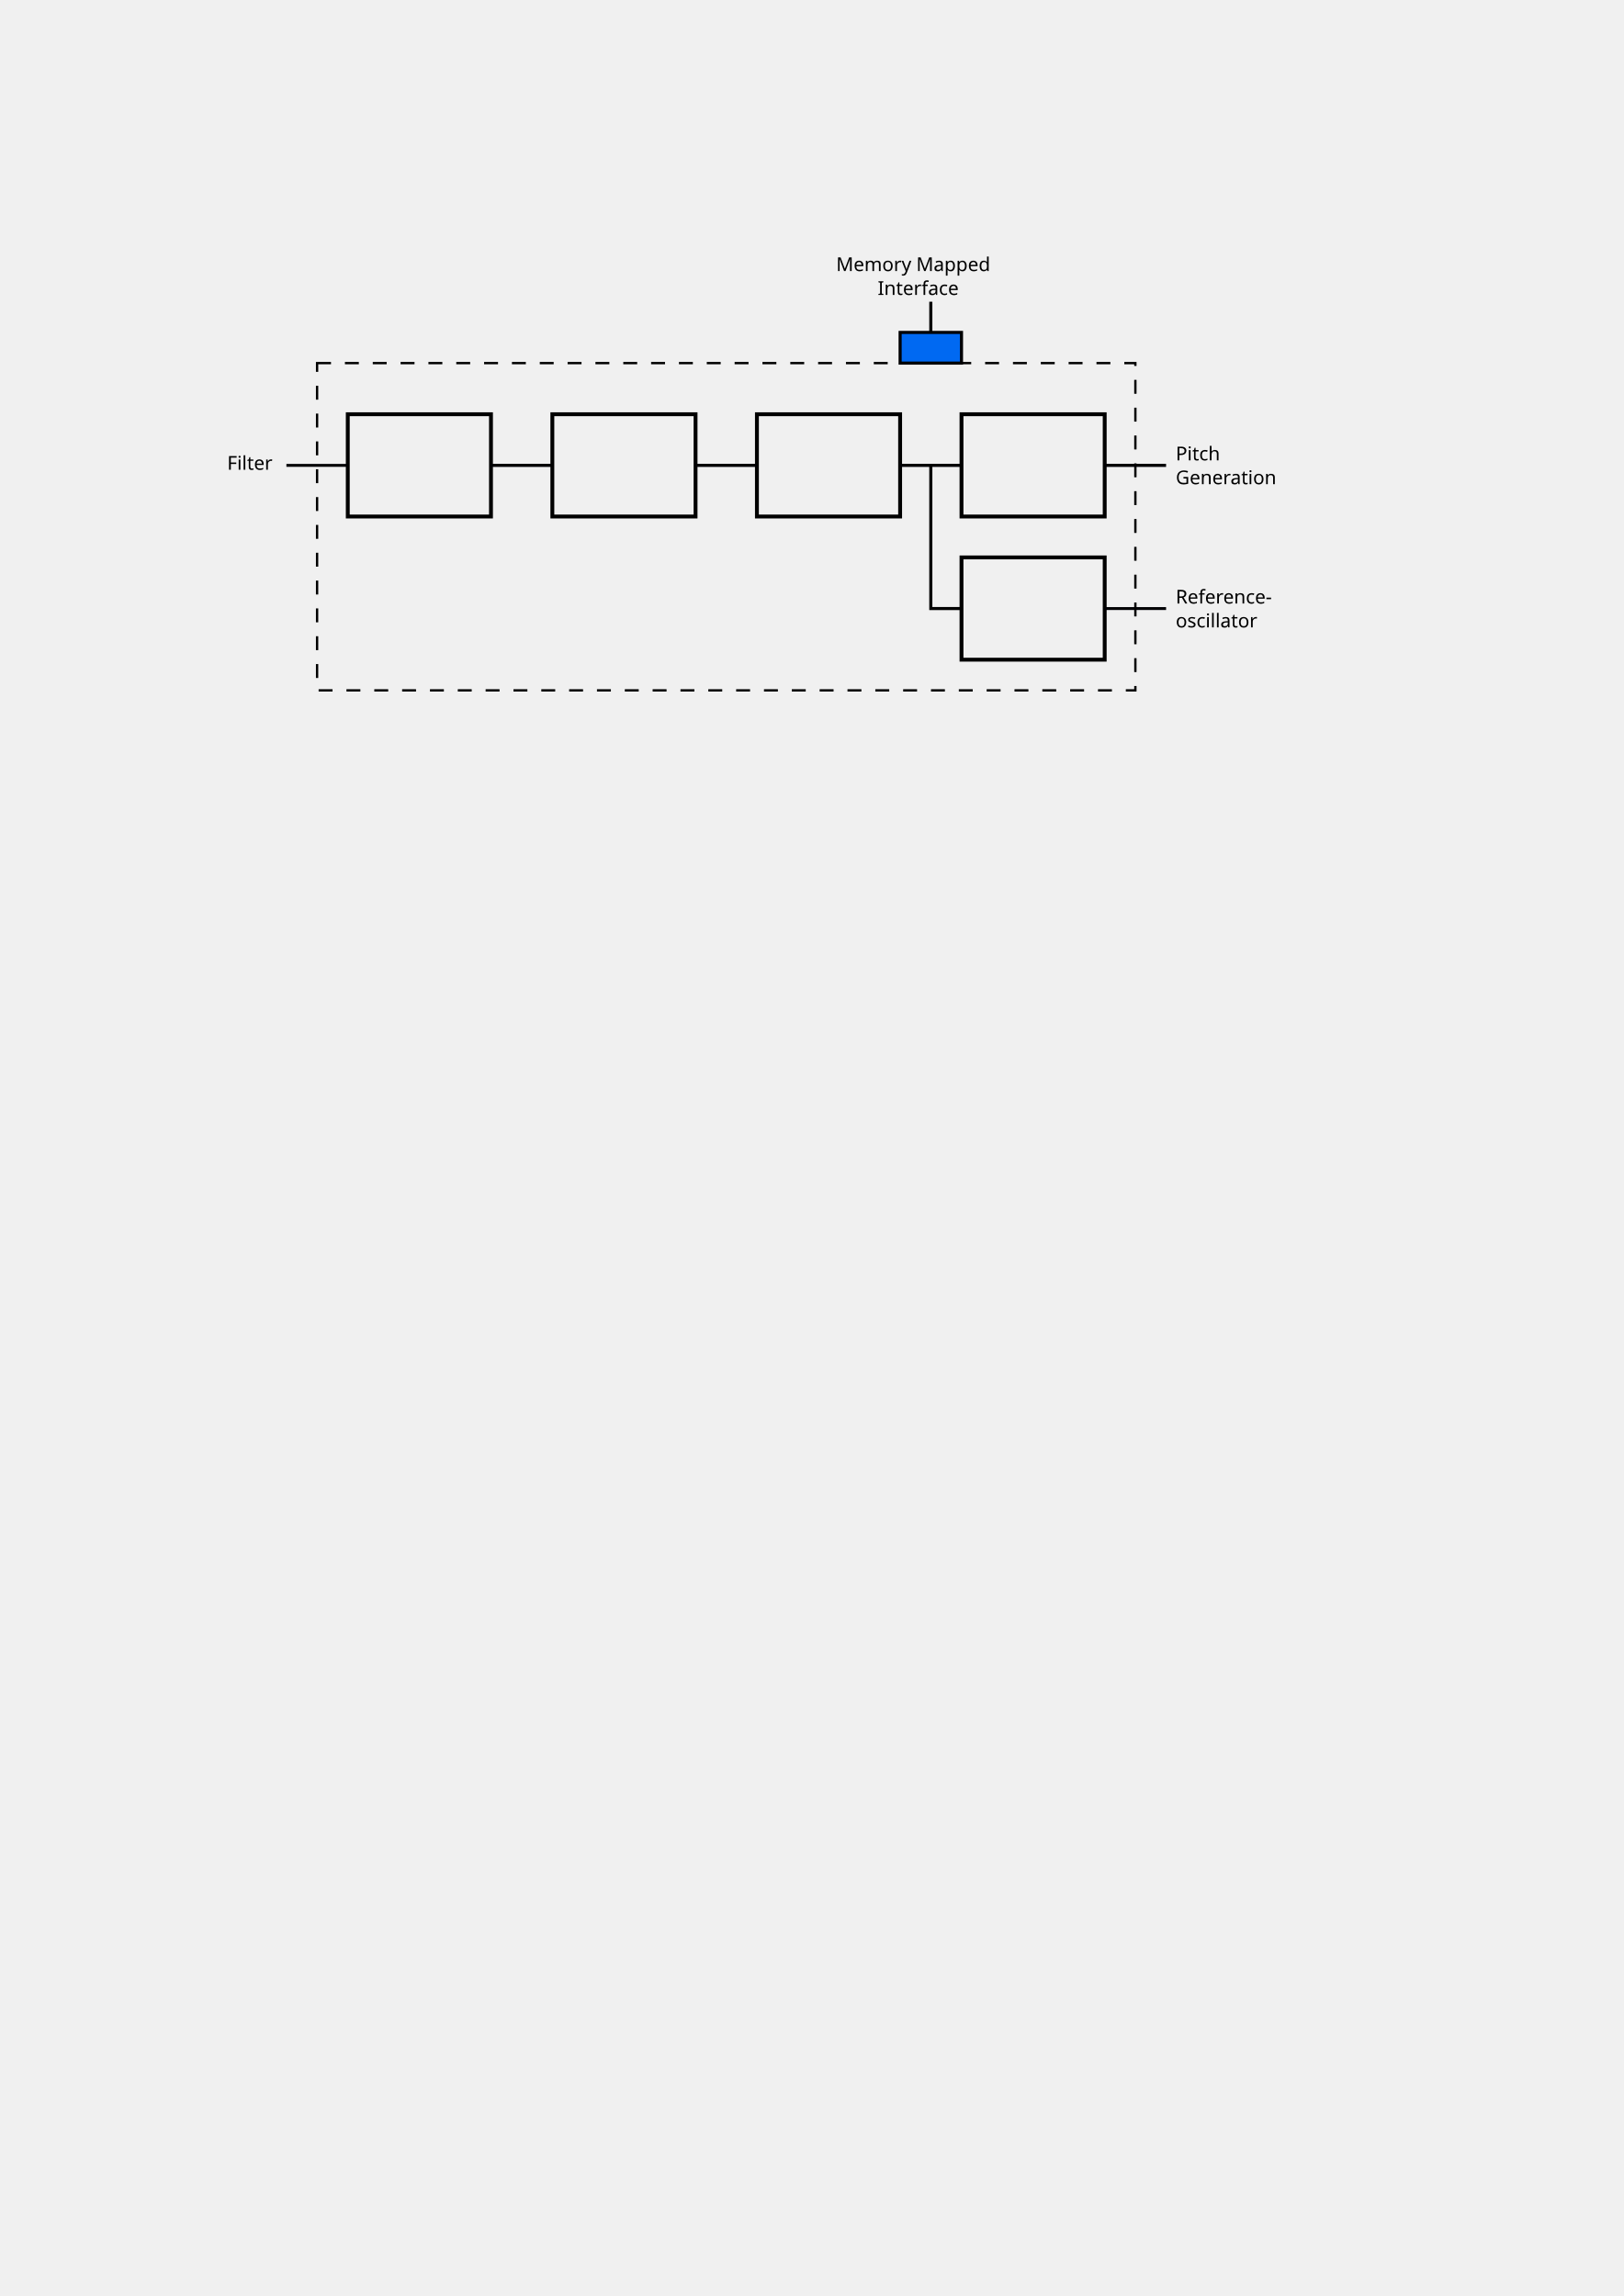
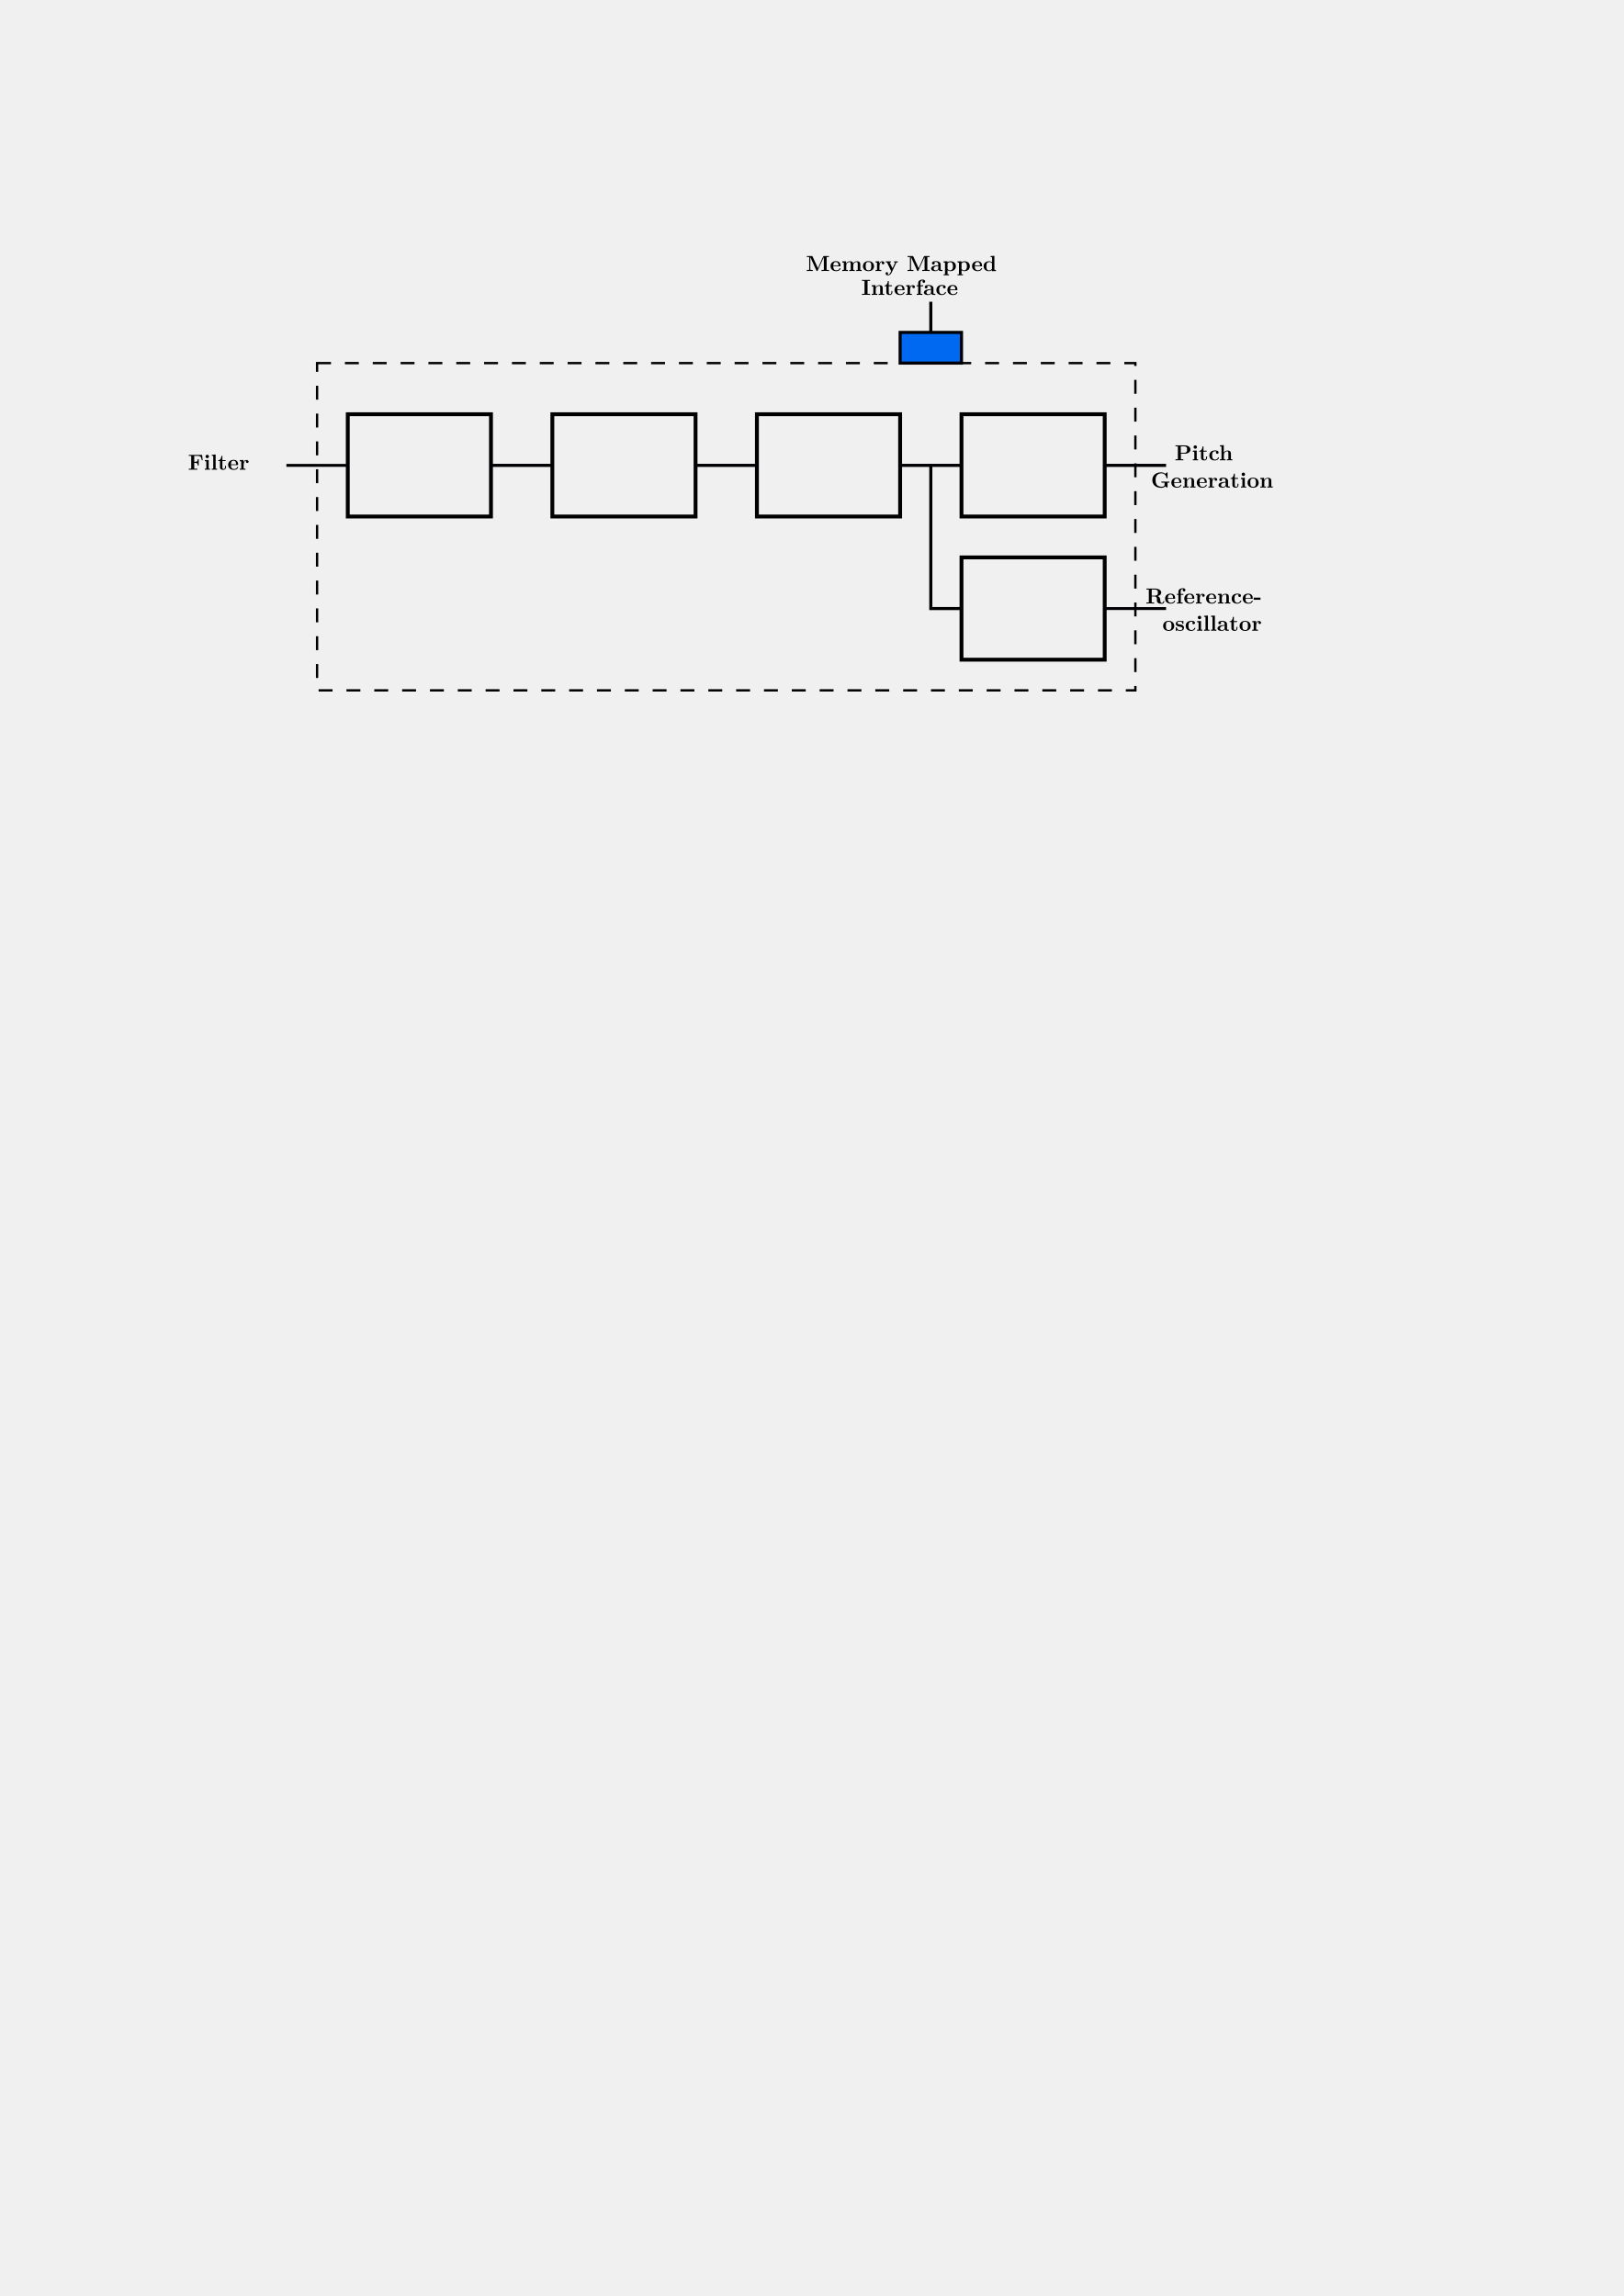
<svg xmlns="http://www.w3.org/2000/svg" xmlns:xlink="http://www.w3.org/1999/xlink" width="210mm" height="297mm" viewBox="0 0 210 297" version="1.1" id="svg866">
  <defs id="defs860" />
  <g id="layer1">
    <rect style="opacity:1;fill:none;stroke:#000000;stroke-width:0.5;stroke-miterlimit:10;stroke-dasharray:none;stroke-dashoffset:0;stroke-opacity:1" id="rect4518-3" width="18.521" height="13.229" x="44.979" y="53.583" />
    <path style="opacity:1;fill:none;fill-opacity:1;stroke:#000004;stroke-width:0.376;stroke-miterlimit:10;stroke-dasharray:none;stroke-dashoffset:0;stroke-opacity:1" d="m 37.042,60.198 h 7.938" id="path9972" />
    <path style="opacity:1;fill:none;fill-opacity:1;stroke:#000004;stroke-width:0.4;stroke-miterlimit:10;stroke-dasharray:none;stroke-dashoffset:0;stroke-opacity:1" d="m 63.5,60.198 h 7.938" id="path9974" />
-     <text xml:space="preserve" style="font-style:normal;font-weight:normal;font-size:2.469px;line-height:1.25;font-family:sans-serif;letter-spacing:0px;word-spacing:0px;fill:#000000;fill-opacity:1;stroke:none;stroke-width:0.265" x="29.388" y="60.765" id="text10888">
-       <tspan id="tspan10886" x="29.388" y="60.765" style="stroke-width:0.265">Filter</tspan>
+     <text xml:space="preserve" style="font-style:normal;font-variant:normal;font-weight:bold;font-stretch:normal;font-size:2.822px;line-height:1.25;font-family:'Latin Modern Roman';-inkscape-font-specification:'Latin Modern Roman, Bold';font-variant-ligatures:normal;font-variant-caps:normal;font-variant-numeric:normal;font-feature-settings:normal;text-align:center;letter-spacing:0px;word-spacing:0px;writing-mode:lr-tb;text-anchor:middle;fill:#000000;fill-opacity:1;stroke:none;stroke-width:0.265" x="30.975" y="60.765" id="text10888">
+       <tspan id="tspan10886" x="30.975" y="60.765" style="font-style:normal;font-variant:normal;font-weight:bold;font-stretch:normal;font-size:2.822px;font-family:'Latin Modern Roman';-inkscape-font-specification:'Latin Modern Roman, Bold';font-variant-ligatures:normal;font-variant-caps:normal;font-variant-numeric:normal;font-feature-settings:normal;text-align:center;writing-mode:lr-tb;text-anchor:middle;stroke-width:0.265">Filter</tspan>
    </text>
    <flowRoot xml:space="preserve" style="font-style:normal;font-weight:normal;font-size:2.469px;line-height:1.25;font-family:sans-serif;letter-spacing:0px;word-spacing:0px;fill:#000000;fill-opacity:1;stroke:none;stroke-width:0.265" id="flowRoot10688-8" transform="matrix(3.779528,0,0,3.779528,144.623,-307.7219)">
      <flowRegion id="flowRegion10690-2">
        <use x="0" y="0" xlink:href="#rect4518-3" id="use10692-8" width="100%" height="100%" transform="matrix(0.2645833,0,0,0.2645833,-38.26483,81.41808)" />
      </flowRegion>
      <flowPara id="flowPara10694-6" style="text-align:center;text-anchor:middle">Frequency Measurement</flowPara>
    </flowRoot>
    <rect style="opacity:1;fill:none;stroke:#000000;stroke-width:0.5;stroke-miterlimit:10;stroke-dasharray:none;stroke-dashoffset:0;stroke-opacity:1" id="rect4518-3-1" width="18.521" height="13.229" x="124.354" y="72.104" />
-     <flowRoot xml:space="preserve" style="font-style:normal;font-weight:normal;font-size:2.469px;line-height:1.25;font-family:sans-serif;letter-spacing:0px;word-spacing:0px;fill:#000000;fill-opacity:1;stroke:none;stroke-width:0.265" id="flowRoot1588" transform="translate(0,2.116667)">
-       <flowRegion id="flowRegion1590">
+     <flowRoot xml:space="preserve" style="font-style:normal;font-weight:bold;font-size:2.822px;line-height:1.25;font-family:'Latin Modern Roman';letter-spacing:0px;word-spacing:0px;fill:#000000;fill-opacity:1;stroke:none;stroke-width:0.265;-inkscape-font-specification:'Latin Modern Roman, Bold';font-stretch:normal;font-variant:normal;text-anchor:middle;text-align:center;writing-mode:lr;font-variant-ligatures:normal;font-variant-caps:normal;font-variant-numeric:normal;font-feature-settings:normal;" id="flowRoot1588" transform="translate(0,2.116667)">
+       <flowRegion id="flowRegion1590" style="-inkscape-font-specification:'Latin Modern Roman, Bold';font-family:'Latin Modern Roman';font-weight:bold;font-style:normal;font-stretch:normal;font-variant:normal;font-size:2.822px;text-anchor:middle;text-align:center;writing-mode:lr;font-variant-ligatures:normal;font-variant-caps:normal;font-variant-numeric:normal;font-feature-settings:normal;">
        <use x="0" y="0" xlink:href="#rect4518-3" id="use1592" width="100%" height="100%" />
      </flowRegion>
-       <flowPara id="flowPara1594" style="font-style:normal;font-variant:normal;font-weight:normal;font-stretch:normal;font-size:2.469px;font-family:sans-serif;-inkscape-font-specification:'sans-serif, Normal';font-variant-ligatures:normal;font-variant-caps:normal;font-variant-numeric:normal;font-feature-settings:normal;text-align:center;writing-mode:lr-tb;text-anchor:middle">FIR</flowPara>
+       <flowPara id="flowPara1594" style="font-style:normal;font-variant:normal;font-weight:bold;font-stretch:normal;font-size:2.822px;font-family:'Latin Modern Roman';-inkscape-font-specification:'Latin Modern Roman, Bold';font-variant-ligatures:normal;font-variant-caps:normal;font-variant-numeric:normal;font-feature-settings:normal;text-align:center;writing-mode:lr;text-anchor:middle;">FIR</flowPara>
    </flowRoot>
    <rect style="opacity:1;fill:none;stroke:#000000;stroke-width:0.5;stroke-miterlimit:10;stroke-dasharray:none;stroke-dashoffset:0;stroke-opacity:1" id="rect4518-3-4" width="18.521" height="13.229" x="71.438" y="53.583" />
-     <flowRoot xml:space="preserve" style="font-style:normal;font-weight:normal;font-size:2.469px;line-height:1.25;font-family:sans-serif;text-align:center;letter-spacing:0px;word-spacing:0px;text-anchor:middle;fill:#000000;fill-opacity:1;stroke:none;stroke-width:0.265" id="flowRoot1635" transform="translate(0,2.116667)">
-       <flowRegion id="flowRegion1637" style="text-align:center;text-anchor:middle">
+     <flowRoot xml:space="preserve" style="font-style:normal;font-weight:bold;font-size:2.822px;line-height:1.25;font-family:'Latin Modern Roman';text-align:center;letter-spacing:0px;word-spacing:0px;text-anchor:middle;fill:#000000;fill-opacity:1;stroke:none;stroke-width:0.265;-inkscape-font-specification:'Latin Modern Roman, Bold';font-stretch:normal;font-variant:normal;writing-mode:lr;font-variant-ligatures:normal;font-variant-caps:normal;font-variant-numeric:normal;font-feature-settings:normal;" id="flowRoot1635" transform="translate(0,2.116667)">
+       <flowRegion id="flowRegion1637" style="text-align:center;text-anchor:middle;-inkscape-font-specification:'Latin Modern Roman, Bold';font-family:'Latin Modern Roman';font-weight:bold;font-style:normal;font-stretch:normal;font-variant:normal;font-size:2.822px;writing-mode:lr;font-variant-ligatures:normal;font-variant-caps:normal;font-variant-numeric:normal;font-feature-settings:normal;">
        <use x="0" y="0" xlink:href="#rect4518-3-4" id="use1639" width="100%" height="100%" />
      </flowRegion>
      <flowPara id="flowPara1641">Period</flowPara>
      <flowPara id="flowPara1643">Counter</flowPara>
    </flowRoot>
    <rect style="opacity:1;fill:none;stroke:#000000;stroke-width:0.5;stroke-miterlimit:10;stroke-dasharray:none;stroke-dashoffset:0;stroke-opacity:1" id="rect4518-3-4-0" width="18.521" height="13.229" x="97.896" y="53.583" />
-     <flowRoot xml:space="preserve" style="font-style:normal;font-weight:normal;font-size:2.469px;line-height:1.25;font-family:sans-serif;text-align:center;letter-spacing:0px;word-spacing:0px;text-anchor:middle;fill:#000000;fill-opacity:1;stroke:none;stroke-width:0.265" id="flowRoot1689" transform="translate(0,2.116667)">
-       <flowRegion id="flowRegion1691">
+     <flowRoot xml:space="preserve" style="font-style:normal;font-weight:bold;font-size:2.822px;line-height:1.25;font-family:'Latin Modern Roman';text-align:center;letter-spacing:0px;word-spacing:0px;text-anchor:middle;fill:#000000;fill-opacity:1;stroke:none;stroke-width:0.265;-inkscape-font-specification:'Latin Modern Roman, Bold';font-stretch:normal;font-variant:normal;writing-mode:lr;font-variant-ligatures:normal;font-variant-caps:normal;font-variant-numeric:normal;font-feature-settings:normal;" id="flowRoot1689" transform="translate(0,2.116667)">
+       <flowRegion id="flowRegion1691" style="-inkscape-font-specification:'Latin Modern Roman, Bold';font-family:'Latin Modern Roman';font-weight:bold;font-style:normal;font-stretch:normal;font-variant:normal;font-size:2.822px;text-anchor:middle;text-align:center;writing-mode:lr;font-variant-ligatures:normal;font-variant-caps:normal;font-variant-numeric:normal;font-feature-settings:normal;">
        <use x="0" y="0" xlink:href="#rect4518-3-4-0" id="use1693" width="100%" height="100%" />
      </flowRegion>
      <flowPara id="flowPara1695">Goldschmidt Divider 1</flowPara>
    </flowRoot>
    <path style="opacity:1;fill:none;fill-opacity:1;stroke:#000004;stroke-width:0.4;stroke-miterlimit:10;stroke-dasharray:none;stroke-dashoffset:0;stroke-opacity:1" d="m 89.958,60.198 h 7.938" id="path9974-5" />
    <path style="opacity:1;fill:none;fill-opacity:1;stroke:#000004;stroke-width:0.4;stroke-miterlimit:10;stroke-dasharray:none;stroke-dashoffset:0;stroke-opacity:1" d="m 116.417,60.198 h 7.938" id="path9974-5-7" />
-     <flowRoot xml:space="preserve" style="font-style:normal;font-weight:normal;font-size:2.469px;line-height:1.25;font-family:sans-serif;text-align:center;letter-spacing:0px;word-spacing:0px;text-anchor:middle;fill:#000000;fill-opacity:1;stroke:none;stroke-width:0.5;stroke-miterlimit:10;stroke-dasharray:none" id="flowRoot1751" transform="translate(5.086263e-6,22.75417)">
-       <flowRegion id="flowRegion1753">
+     <flowRoot xml:space="preserve" style="font-style:normal;font-variant:normal;font-weight:bold;font-stretch:normal;font-size:2.822px;line-height:1.25;font-family:'Latin Modern Roman';-inkscape-font-specification:'Latin Modern Roman, Bold';font-variant-ligatures:normal;font-variant-caps:normal;font-variant-numeric:normal;font-feature-settings:normal;text-align:center;letter-spacing:0px;word-spacing:0px;writing-mode:lr-tb;text-anchor:middle;fill:#000000;fill-opacity:1;stroke:none;stroke-width:0.5;stroke-miterlimit:10;stroke-dasharray:none" id="flowRoot1751" transform="translate(5.086263e-6,22.75417)">
+       <flowRegion id="flowRegion1753" style="font-style:normal;font-variant:normal;font-weight:bold;font-stretch:normal;font-size:2.822px;font-family:'Latin Modern Roman';-inkscape-font-specification:'Latin Modern Roman, Bold';font-variant-ligatures:normal;font-variant-caps:normal;font-variant-numeric:normal;font-feature-settings:normal;text-align:center;writing-mode:lr-tb;text-anchor:middle">
        <use x="0" y="0" xlink:href="#rect4518-3-1" id="use1755" width="100%" height="100%" transform="translate(-5.086263e-6,-20.63751)" />
      </flowRegion>
-       <flowPara id="flowPara1757">Calibration &amp; Glissando</flowPara>
+       <flowPara id="flowPara1757">Calibration </flowPara>
    </flowRoot>
    <path style="opacity:1;fill:none;fill-opacity:1;stroke:#000004;stroke-width:0.376;stroke-miterlimit:10;stroke-dasharray:none;stroke-dashoffset:0;stroke-opacity:1" d="m 142.875,78.719 h 7.938" id="path9972-5" />
    <rect style="opacity:1;fill:none;stroke:#000000;stroke-width:0.3;stroke-miterlimit:10;stroke-dasharray:1.8,1.8;stroke-dashoffset:0;stroke-opacity:1" id="rect1774" width="105.833" height="42.333" x="41.01" y="46.969" />
-     <flowRoot xml:space="preserve" style="font-style:normal;font-variant:normal;font-weight:normal;font-stretch:normal;font-size:2.469px;line-height:1.25;font-family:sans-serif;-inkscape-font-specification:'sans-serif, Normal';font-variant-ligatures:normal;font-variant-caps:normal;font-variant-numeric:normal;font-feature-settings:normal;text-align:start;letter-spacing:0px;word-spacing:0px;writing-mode:lr-tb;text-anchor:start;fill:#000000;fill-opacity:1;stroke:none;stroke-width:0.3;stroke-miterlimit:10;stroke-dasharray:1.8, 1.8;stroke-dashoffset:0" id="flowRoot1800" transform="translate(0.5291667,0.5291667)">
-       <flowRegion id="flowRegion1802" style="font-style:normal;font-variant:normal;font-weight:normal;font-stretch:normal;font-size:2.469px;font-family:sans-serif;-inkscape-font-specification:'sans-serif, Normal';font-variant-ligatures:normal;font-variant-caps:normal;font-variant-numeric:normal;font-feature-settings:normal;text-align:start;writing-mode:lr-tb;text-anchor:start">
+     <flowRoot xml:space="preserve" style="font-style:normal;font-variant:normal;font-weight:bold;font-stretch:normal;font-size:2.822px;line-height:1.25;font-family:'Latin Modern Roman';-inkscape-font-specification:'Latin Modern Roman, Bold';font-variant-ligatures:normal;font-variant-caps:normal;font-variant-numeric:normal;font-feature-settings:normal;text-align:start;letter-spacing:0px;word-spacing:0px;writing-mode:lr;text-anchor:start;fill:#000000;fill-opacity:1;stroke:none;stroke-width:0.3;stroke-miterlimit:10;stroke-dasharray:1.8, 1.8;stroke-dashoffset:0;" id="flowRoot1800" transform="translate(0.5291667,0.5291667)">
+       <flowRegion id="flowRegion1802" style="font-style:normal;font-variant:normal;font-weight:bold;font-stretch:normal;font-size:2.822px;font-family:'Latin Modern Roman';-inkscape-font-specification:'Latin Modern Roman, Bold';font-variant-ligatures:normal;font-variant-caps:normal;font-variant-numeric:normal;font-feature-settings:normal;text-align:start;writing-mode:lr;text-anchor:start;">
        <use x="0" y="0" xlink:href="#rect1774" id="use1804" width="100%" height="100%" />
      </flowRegion>
-       <flowPara style="font-style:normal;font-variant:normal;font-weight:normal;font-stretch:normal;font-size:2.469px;font-family:sans-serif;-inkscape-font-specification:'sans-serif, Normal';font-variant-ligatures:normal;font-variant-caps:normal;font-variant-numeric:normal;font-feature-settings:normal;text-align:start;writing-mode:lr-tb;text-anchor:start;stroke-width:0.3;stroke-miterlimit:10;stroke-dasharray:1.8, 1.8;stroke-dashoffset:0" id="flowPara1806">Frequency Measurement</flowPara>
+       <flowPara style="font-style:normal;font-variant:normal;font-weight:bold;font-stretch:normal;font-size:2.822px;font-family:'Latin Modern Roman';-inkscape-font-specification:'Latin Modern Roman, Bold';font-variant-ligatures:normal;font-variant-caps:normal;font-variant-numeric:normal;font-feature-settings:normal;text-align:start;writing-mode:lr;text-anchor:start;stroke-width:0.3;stroke-miterlimit:10;stroke-dasharray:1.8, 1.8;stroke-dashoffset:0;" id="flowPara1806">Frequency Measurement</flowPara>
    </flowRoot>
    <rect style="opacity:1;fill:#0069f2;fill-opacity:1;stroke:#000002;stroke-width:0.4;stroke-miterlimit:10;stroke-dasharray:none;stroke-dashoffset:0;stroke-opacity:1" id="rect5929-4-6-8-5-0-2-9-7-8-8" width="7.937" height="3.969" x="116.417" y="43" />
-     <flowRoot xml:space="preserve" style="font-style:normal;font-weight:normal;font-size:2.469px;line-height:1.25;font-family:sans-serif;letter-spacing:0px;word-spacing:0px;fill:#000000;fill-opacity:1;stroke:none;stroke-width:0.265" id="flowRoot1822" transform="translate(0,0.5291667)">
-       <flowRegion id="flowRegion1824">
+     <flowRoot xml:space="preserve" style="font-style:normal;font-weight:bold;font-size:2.469px;line-height:1.25;font-family:'Latin Modern Roman';letter-spacing:0px;word-spacing:0px;fill:#000000;fill-opacity:1;stroke:none;stroke-width:0.265;-inkscape-font-specification:'Latin Modern Roman, Bold';font-stretch:normal;font-variant:normal;text-anchor:middle;text-align:center;writing-mode:lr;font-variant-ligatures:normal;font-variant-caps:normal;font-variant-numeric:normal;font-feature-settings:normal;" id="flowRoot1822" transform="translate(0,0.5291667)">
+       <flowRegion id="flowRegion1824" style="-inkscape-font-specification:'Latin Modern Roman, Bold';font-family:'Latin Modern Roman';font-weight:bold;font-style:normal;font-stretch:normal;font-variant:normal;font-size:2.469px;text-anchor:middle;text-align:center;writing-mode:lr;font-variant-ligatures:normal;font-variant-caps:normal;font-variant-numeric:normal;font-feature-settings:normal;">
        <use x="0" y="0" xlink:href="#rect5929-4-6-8-5-0-2-9-7-8-8" id="use1826" width="100%" height="100%" />
      </flowRegion>
-       <flowPara style="font-style:normal;font-variant:normal;font-weight:normal;font-stretch:normal;font-size:2.469px;font-family:sans-serif;-inkscape-font-specification:'sans-serif, Normal';font-variant-ligatures:normal;font-variant-caps:normal;font-variant-numeric:normal;font-feature-settings:normal;text-align:center;writing-mode:lr-tb;text-anchor:middle;fill:#ffffff;fill-opacity:1" id="flowPara1828">MMS</flowPara>
+       <flowPara style="font-style:normal;font-variant:normal;font-weight:bold;font-stretch:normal;font-size:2.469px;font-family:'Latin Modern Roman';-inkscape-font-specification:'Latin Modern Roman, Bold';font-variant-ligatures:normal;font-variant-caps:normal;font-variant-numeric:normal;font-feature-settings:normal;text-align:center;writing-mode:lr;text-anchor:middle;fill:#ffffff;fill-opacity:1;" id="flowPara1828">MMS</flowPara>
    </flowRoot>
    <path style="opacity:1;fill:none;stroke:#000000;stroke-width:0.4;stroke-miterlimit:10;stroke-dasharray:none;stroke-dashoffset:0;stroke-opacity:1" d="m 120.385,43 v -3.969" id="path1830" />
-     <text xml:space="preserve" style="font-style:normal;font-weight:normal;font-size:2.469px;line-height:1.25;font-family:sans-serif;letter-spacing:0px;word-spacing:0px;fill:#000000;fill-opacity:1;stroke:none;stroke-width:0.265" x="152.057" y="78.067" id="text10888-5">
-       <tspan id="tspan10886-9" x="152.057" y="78.067" style="stroke-width:0.265">Reference-</tspan>
-       <tspan x="152.057" y="81.154" style="stroke-width:0.265" id="tspan1850">oscillator</tspan>
+     <text xml:space="preserve" style="font-style:normal;font-variant:normal;font-weight:bold;font-stretch:normal;font-size:2.822px;line-height:1.25;font-family:'Latin Modern Roman';-inkscape-font-specification:'Latin Modern Roman, Bold';font-variant-ligatures:normal;font-variant-caps:normal;font-variant-numeric:normal;font-feature-settings:normal;text-align:center;letter-spacing:0px;word-spacing:0px;writing-mode:lr-tb;text-anchor:middle;fill:#000000;fill-opacity:1;stroke:none;stroke-width:0.265" x="159.465" y="78.067" id="text10888-5">
+       <tspan id="tspan10886-9" x="159.465" y="78.067" style="font-style:normal;font-variant:normal;font-weight:bold;font-stretch:normal;font-size:2.822px;font-family:'Latin Modern Roman';-inkscape-font-specification:'Latin Modern Roman, Bold';font-variant-ligatures:normal;font-variant-caps:normal;font-variant-numeric:normal;font-feature-settings:normal;text-align:center;writing-mode:lr-tb;text-anchor:middle;stroke-width:0.265">Reference-</tspan>
+       <tspan x="159.465" y="81.595" style="font-style:normal;font-variant:normal;font-weight:bold;font-stretch:normal;font-size:2.822px;font-family:'Latin Modern Roman';-inkscape-font-specification:'Latin Modern Roman, Bold';font-variant-ligatures:normal;font-variant-caps:normal;font-variant-numeric:normal;font-feature-settings:normal;text-align:center;writing-mode:lr-tb;text-anchor:middle;stroke-width:0.265" id="tspan1850">oscillator</tspan>
    </text>
-     <text xml:space="preserve" style="font-style:normal;font-weight:normal;font-size:2.469px;line-height:1.25;font-family:sans-serif;letter-spacing:0px;word-spacing:0px;fill:#000000;fill-opacity:1;stroke:none;stroke-width:0.265" x="120.359" y="35.063" id="text7966">
-       <tspan id="tspan7964" x="120.359" y="35.063" style="text-align:center;text-anchor:middle;stroke-width:0.265">Memory Mapped</tspan>
-       <tspan x="120.359" y="38.149" style="text-align:center;text-anchor:middle;stroke-width:0.265" id="tspan7968">Interface</tspan>
+     <text xml:space="preserve" style="font-style:normal;font-weight:bold;font-size:2.822px;line-height:1.25;font-family:'Latin Modern Roman';letter-spacing:0px;word-spacing:0px;fill:#000000;fill-opacity:1;stroke:none;stroke-width:0.265;-inkscape-font-specification:'Latin Modern Roman, Bold';font-stretch:normal;font-variant:normal;text-anchor:middle;text-align:center;writing-mode:lr;font-variant-ligatures:normal;font-variant-caps:normal;font-variant-numeric:normal;font-feature-settings:normal;" x="120.359" y="35.063" id="text7966">
+       <tspan id="tspan7964" x="120.359" y="35.063" style="text-align:center;text-anchor:middle;stroke-width:0.265;-inkscape-font-specification:'Latin Modern Roman, Bold';font-family:'Latin Modern Roman';font-weight:bold;font-style:normal;font-stretch:normal;font-variant:normal;font-size:2.822px;writing-mode:lr;font-variant-ligatures:normal;font-variant-caps:normal;font-variant-numeric:normal;font-feature-settings:normal;">Memory Mapped</tspan>
+       <tspan x="120.359" y="38.149" style="text-align:center;text-anchor:middle;stroke-width:0.265;-inkscape-font-specification:'Latin Modern Roman, Bold';font-family:'Latin Modern Roman';font-weight:bold;font-style:normal;font-stretch:normal;font-variant:normal;font-size:2.822px;writing-mode:lr;font-variant-ligatures:normal;font-variant-caps:normal;font-variant-numeric:normal;font-feature-settings:normal;" id="tspan7968">Interface</tspan>
    </text>
    <rect style="opacity:1;fill:none;stroke:#000000;stroke-width:0.5;stroke-miterlimit:10;stroke-dasharray:none;stroke-dashoffset:0;stroke-opacity:1" id="rect4518-3-4-0-4" width="18.521" height="13.229" x="124.354" y="53.583" />
    <path style="opacity:1;fill:none;stroke:#000000;stroke-width:0.4;stroke-miterlimit:4;stroke-dasharray:none;stroke-dashoffset:0;stroke-opacity:1" d="M 120.385,60.198 V 78.719 h 3.969" id="path877" />
-     <flowRoot xml:space="preserve" style="font-style:normal;font-weight:normal;font-size:2.469px;line-height:1.25;font-family:sans-serif;text-align:center;letter-spacing:0px;word-spacing:0px;text-anchor:middle;fill:#000000;fill-opacity:1;stroke:none;stroke-width:0.5;stroke-miterlimit:10;stroke-dasharray:none" id="flowRoot903" transform="translate(0,2.116667)">
-       <flowRegion id="flowRegion905">
+     <flowRoot xml:space="preserve" style="font-style:normal;font-weight:bold;font-size:2.822px;line-height:1.25;font-family:'Latin Modern Roman';text-align:center;letter-spacing:0px;word-spacing:0px;text-anchor:middle;fill:#000000;fill-opacity:1;stroke:none;stroke-width:0.5;stroke-miterlimit:10;stroke-dasharray:none;-inkscape-font-specification:'Latin Modern Roman, Bold';font-stretch:normal;font-variant:normal;writing-mode:lr;font-variant-ligatures:normal;font-variant-caps:normal;font-variant-numeric:normal;font-feature-settings:normal;" id="flowRoot903" transform="translate(0,2.116667)">
+       <flowRegion id="flowRegion905" style="-inkscape-font-specification:'Latin Modern Roman, Bold';font-family:'Latin Modern Roman';font-weight:bold;font-style:normal;font-stretch:normal;font-variant:normal;font-size:2.822px;text-anchor:middle;text-align:center;writing-mode:lr;font-variant-ligatures:normal;font-variant-caps:normal;font-variant-numeric:normal;font-feature-settings:normal;">
        <use x="0" y="0" xlink:href="#rect4518-3-4-0-4" id="use907" width="100%" height="100%" />
      </flowRegion>
      <flowPara id="flowPara909">Goldschmidt Divider 2</flowPara>
    </flowRoot>
    <path style="opacity:1;fill:none;fill-opacity:1;stroke:#000004;stroke-width:0.4;stroke-miterlimit:10;stroke-dasharray:none;stroke-dashoffset:0;stroke-opacity:1" d="m 142.875,60.198 h 7.938" id="path9974-5-7-1" />
-     <text xml:space="preserve" style="font-style:normal;font-weight:normal;font-size:2.469px;line-height:1.25;font-family:sans-serif;letter-spacing:0px;word-spacing:0px;fill:#000000;fill-opacity:1;stroke:none;stroke-width:0.265" x="152.061" y="59.546" id="text10888-5-5">
-       <tspan x="152.061" y="59.546" style="stroke-width:0.265" id="tspan1850-6">Pitch</tspan>
-       <tspan x="152.061" y="62.633" style="stroke-width:0.265" id="tspan949">Generation</tspan>
+     <text xml:space="preserve" style="font-style:normal;font-variant:normal;font-weight:bold;font-stretch:normal;font-size:2.822px;line-height:1.25;font-family:'Latin Modern Roman';-inkscape-font-specification:'Latin Modern Roman, Bold';font-variant-ligatures:normal;font-variant-caps:normal;font-variant-numeric:normal;font-feature-settings:normal;text-align:center;letter-spacing:0px;word-spacing:0px;writing-mode:lr-tb;text-anchor:middle;fill:#000000;fill-opacity:1;stroke:none;stroke-width:0.265" x="159.469" y="59.546" id="text10888-5-5">
+       <tspan x="159.469" y="59.546" style="font-style:normal;font-variant:normal;font-weight:bold;font-stretch:normal;font-size:2.822px;font-family:'Latin Modern Roman';-inkscape-font-specification:'Latin Modern Roman, Bold';font-variant-ligatures:normal;font-variant-caps:normal;font-variant-numeric:normal;font-feature-settings:normal;text-align:center;writing-mode:lr-tb;text-anchor:middle;stroke-width:0.265" id="tspan1850-6">Pitch</tspan>
+       <tspan x="159.469" y="63.074" style="font-style:normal;font-variant:normal;font-weight:bold;font-stretch:normal;font-size:2.822px;font-family:'Latin Modern Roman';-inkscape-font-specification:'Latin Modern Roman, Bold';font-variant-ligatures:normal;font-variant-caps:normal;font-variant-numeric:normal;font-feature-settings:normal;text-align:center;writing-mode:lr-tb;text-anchor:middle;stroke-width:0.265" id="tspan949">Generation</tspan>
    </text>
  </g>
</svg>
